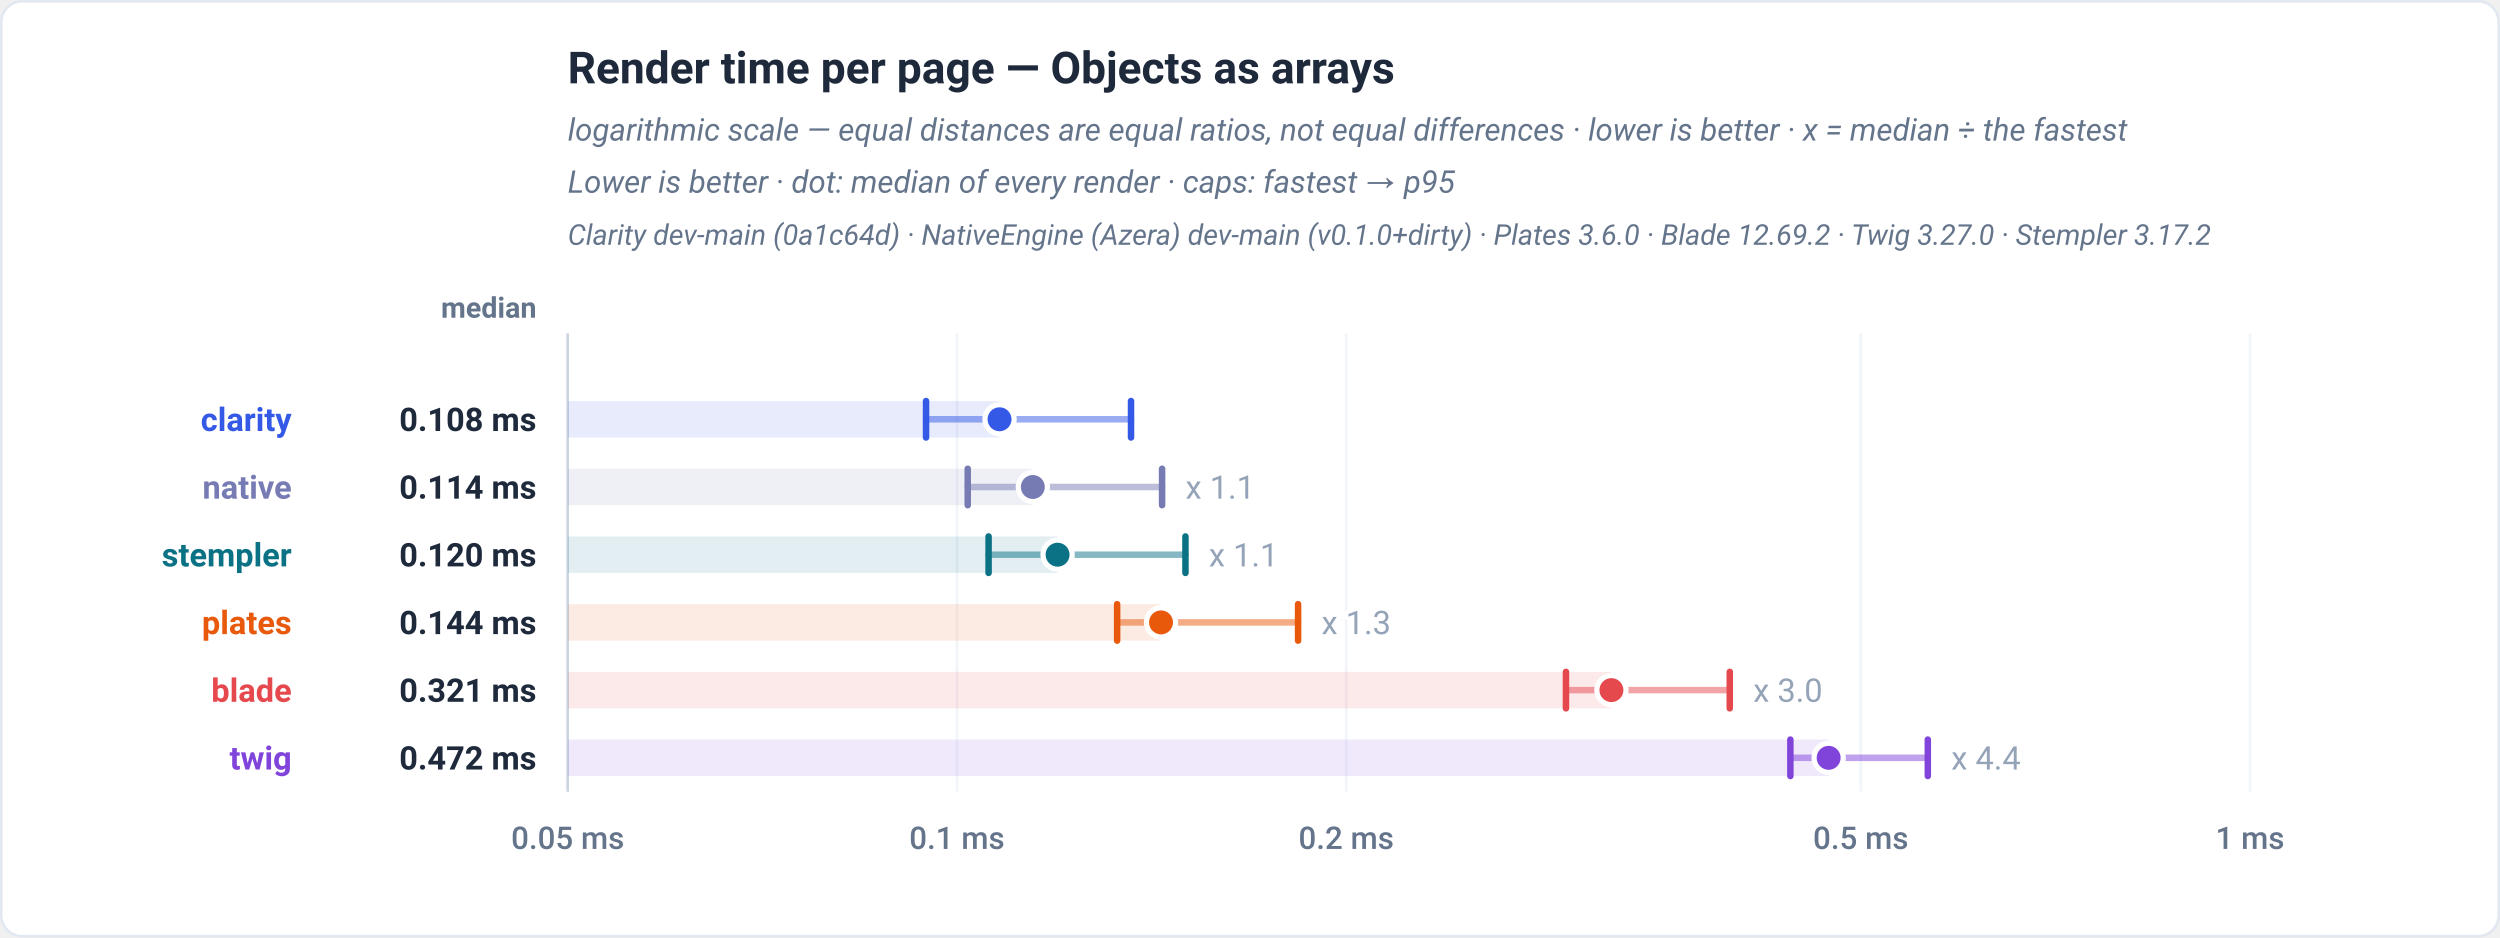
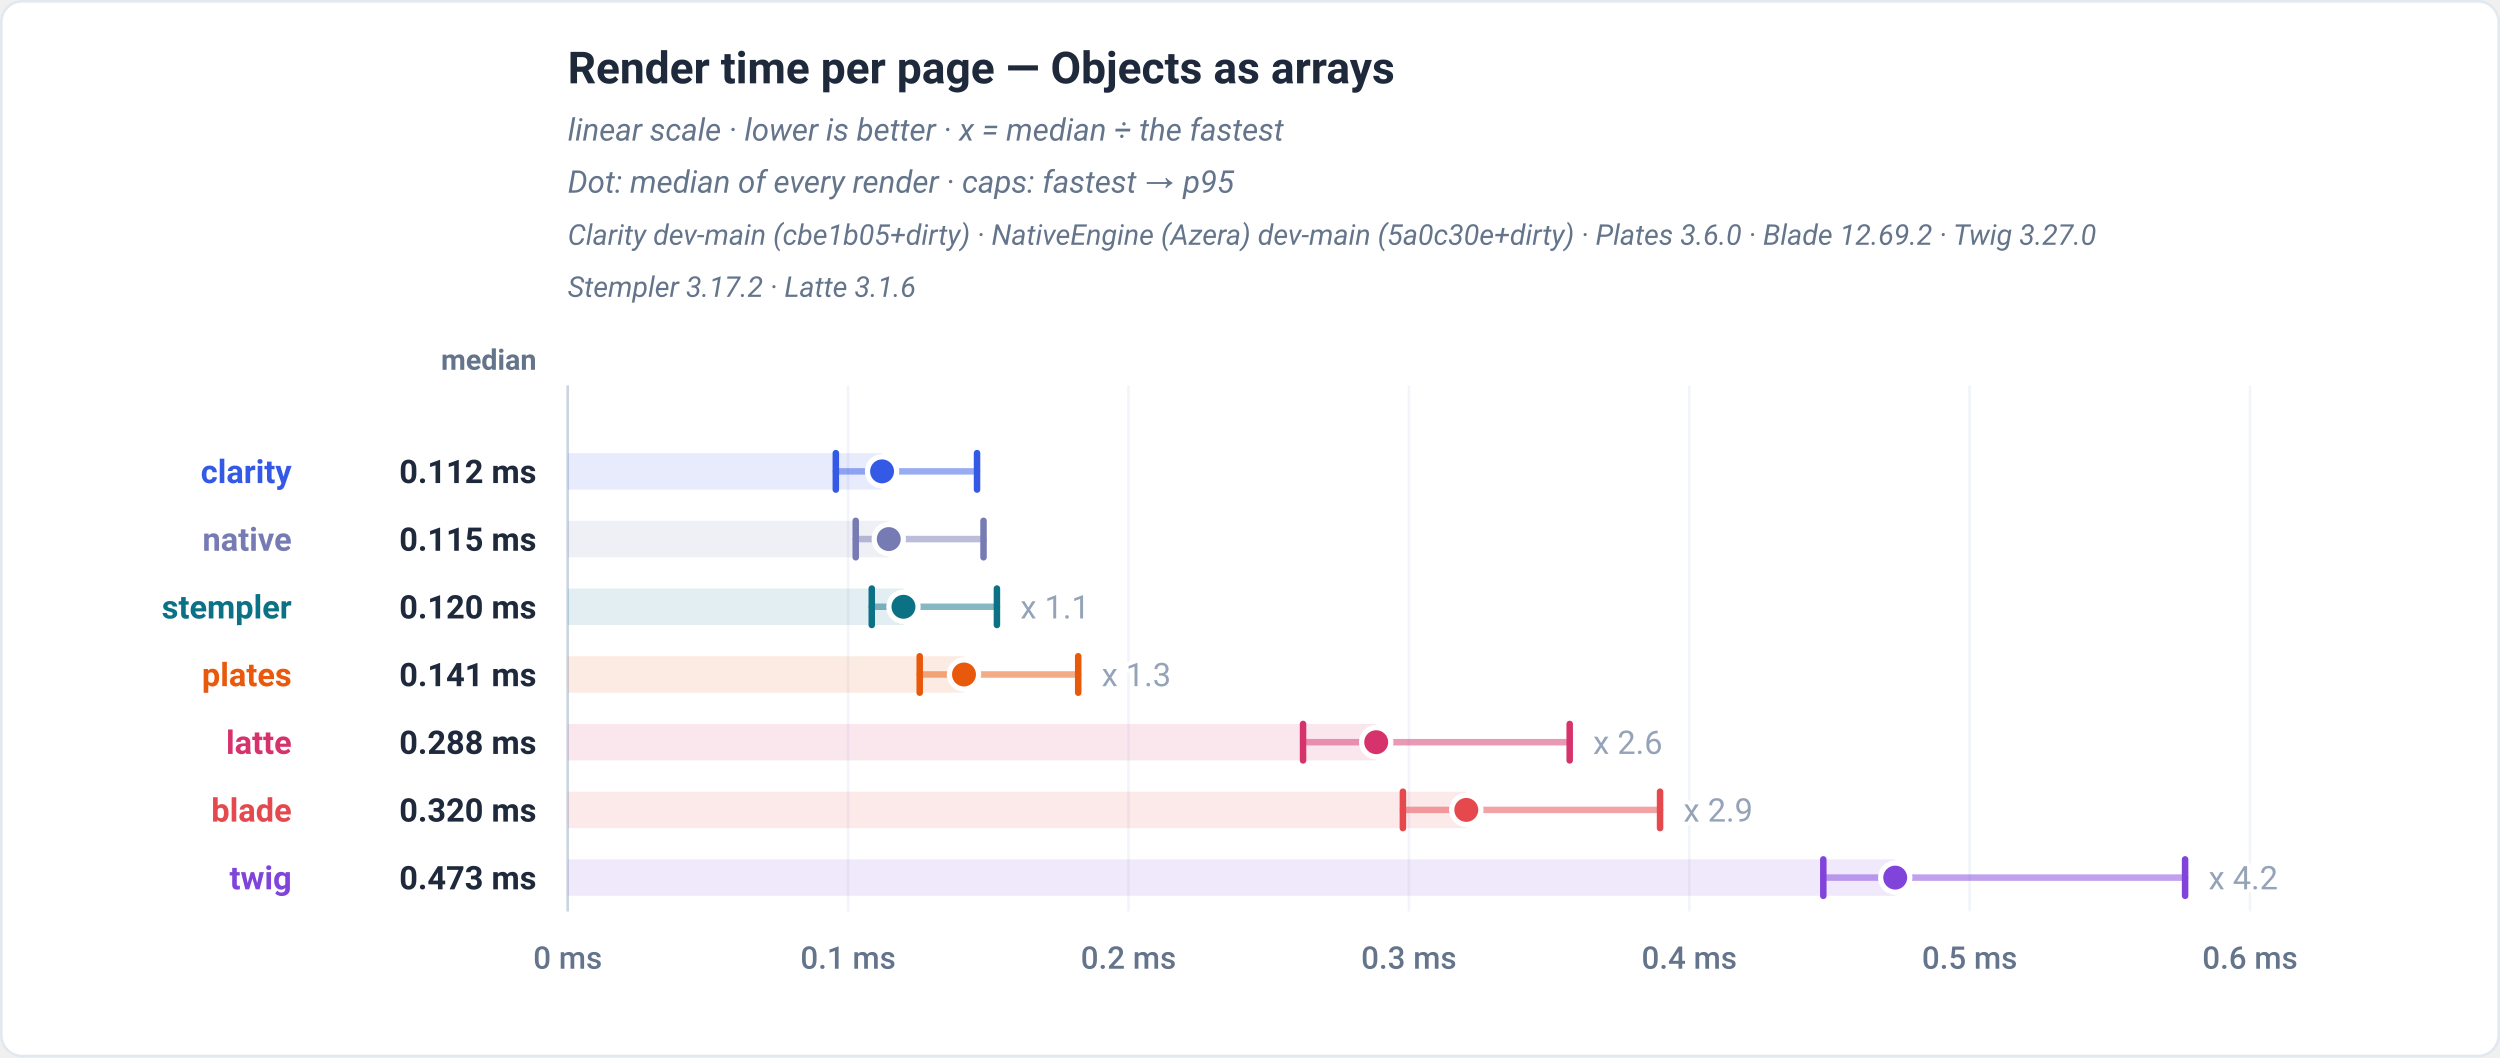
- <svg xmlns="http://www.w3.org/2000/svg" viewBox="0 0 960 360" width="960" height="360" role="img" font-family="-apple-system,BlinkMacSystemFont,'Segoe UI',Roboto,Helvetica,Arial,sans-serif">
-   <rect x="0.5" y="0.5" width="959" height="359" rx="8" fill="#ffffff" stroke="#e2e8f0" />
+ <svg xmlns="http://www.w3.org/2000/svg" viewBox="0 0 960 406" width="960" height="406" role="img" font-family="-apple-system,BlinkMacSystemFont,'Segoe UI',Roboto,Helvetica,Arial,sans-serif">
+   <rect x="0.5" y="0.5" width="959" height="405" rx="8" fill="#ffffff" stroke="#e2e8f0" />
  <text x="218" y="32" font-family="-apple-system,BlinkMacSystemFont,'Segoe UI',Roboto,Helvetica,Arial,sans-serif" font-size="17" font-weight="700" fill="#1e293b" text-anchor="start">Render time per page — Objects as arrays</text>
-   <text x="218" y="54" font-family="-apple-system,BlinkMacSystemFont,'Segoe UI',Roboto,Helvetica,Arial,sans-serif" font-size="12" font-weight="400" fill="#64748b" text-anchor="start" font-style="italic">logarithmic scale — equal distances are equal ratios, not equal differences · lower is better · x = median ÷ the fastest</text>
-   <text x="218" y="74" font-family="-apple-system,BlinkMacSystemFont,'Segoe UI',Roboto,Helvetica,Arial,sans-serif" font-size="12" font-weight="400" fill="#64748b" text-anchor="start" font-style="italic">Lower is better · dot: median of every render · caps: fastest → p95</text>
-   <text x="218" y="94" font-family="-apple-system,BlinkMacSystemFont,'Segoe UI',Roboto,Helvetica,Arial,sans-serif" font-size="11" font-weight="400" fill="#64748b" text-anchor="start" font-style="italic">Clarity dev-main (0a1c64d) · NativeEngine (Azera) dev-main (v0.1.0+dirty) · Plates 3.6.0 · Blade 12.69.2 · Twig 3.27.0 · Stempler 3.17.2</text>
-   <text x="206" y="122" font-family="-apple-system,BlinkMacSystemFont,'Segoe UI',Roboto,Helvetica,Arial,sans-serif" font-size="11" font-weight="600" fill="#64748b" text-anchor="end">median</text>
-   <line x1="218" y1="128" x2="218" y2="304" stroke="#f1f5f9" stroke-width="1" />
-   <text x="218" y="326" font-family="-apple-system,BlinkMacSystemFont,'Segoe UI',Roboto,Helvetica,Arial,sans-serif" font-size="12" font-weight="500" fill="#64748b" text-anchor="middle">0.05 ms</text>
-   <line x1="367.47" y1="128" x2="367.47" y2="304" stroke="#f1f5f9" stroke-width="1" />
-   <text x="367.47" y="326" font-family="-apple-system,BlinkMacSystemFont,'Segoe UI',Roboto,Helvetica,Arial,sans-serif" font-size="12" font-weight="500" fill="#64748b" text-anchor="middle">0.1 ms</text>
-   <line x1="516.94" y1="128" x2="516.94" y2="304" stroke="#f1f5f9" stroke-width="1" />
-   <text x="516.94" y="326" font-family="-apple-system,BlinkMacSystemFont,'Segoe UI',Roboto,Helvetica,Arial,sans-serif" font-size="12" font-weight="500" fill="#64748b" text-anchor="middle">0.2 ms</text>
-   <line x1="714.53" y1="128" x2="714.53" y2="304" stroke="#f1f5f9" stroke-width="1" />
-   <text x="714.53" y="326" font-family="-apple-system,BlinkMacSystemFont,'Segoe UI',Roboto,Helvetica,Arial,sans-serif" font-size="12" font-weight="500" fill="#64748b" text-anchor="middle">0.5 ms</text>
-   <line x1="864" y1="128" x2="864" y2="304" stroke="#f1f5f9" stroke-width="1" />
-   <text x="864" y="326" font-family="-apple-system,BlinkMacSystemFont,'Segoe UI',Roboto,Helvetica,Arial,sans-serif" font-size="12" font-weight="500" fill="#64748b" text-anchor="middle">1 ms</text>
-   <line x1="218" y1="128" x2="218" y2="304" stroke="#cbd5e1" stroke-width="1" />
-   <rect x="218" y="154" width="165.82" height="14" fill="#3459e6" fill-opacity="0.12" />
-   <line x1="355.6" y1="161" x2="434.31" y2="161" stroke="#3459e6" stroke-width="2.5" stroke-linecap="round" opacity="0.5" />
-   <line x1="355.6" y1="154" x2="355.6" y2="168" stroke="#3459e6" stroke-width="2.5" stroke-linecap="round" />
-   <line x1="434.31" y1="154" x2="434.31" y2="168" stroke="#3459e6" stroke-width="2.5" stroke-linecap="round" />
-   <circle cx="383.82" cy="161" r="5.6" fill="#3459e6" stroke="#ffffff" stroke-width="2" />
-   <text x="112" y="165.5" font-family="-apple-system,BlinkMacSystemFont,'Segoe UI',Roboto,Helvetica,Arial,sans-serif" font-size="12.5" font-weight="700" fill="#3459e6" text-anchor="end">clarity</text>
-   <text x="206" y="165.5" font-family="-apple-system,BlinkMacSystemFont,'Segoe UI',Roboto,Helvetica,Arial,sans-serif" font-size="12.5" font-weight="700" fill="#1e293b" text-anchor="end">0.108 ms</text>
-   <rect x="218" y="180" width="178.6" height="14" fill="#777bb3" fill-opacity="0.12" />
-   <line x1="371.61" y1="187" x2="446.24" y2="187" stroke="#777bb3" stroke-width="2.5" stroke-linecap="round" opacity="0.5" />
-   <line x1="371.61" y1="180" x2="371.61" y2="194" stroke="#777bb3" stroke-width="2.5" stroke-linecap="round" />
-   <line x1="446.24" y1="180" x2="446.24" y2="194" stroke="#777bb3" stroke-width="2.5" stroke-linecap="round" />
-   <circle cx="396.6" cy="187" r="5.6" fill="#777bb3" stroke="#ffffff" stroke-width="2" />
-   <text x="455.24" y="191.5" font-family="-apple-system,BlinkMacSystemFont,'Segoe UI',Roboto,Helvetica,Arial,sans-serif" font-size="12.5" font-weight="400" fill="#94a3b8" text-anchor="start" stroke="#ffffff" stroke-width="3" paint-order="stroke" stroke-linejoin="round">x 1.1</text>
-   <text x="112" y="191.5" font-family="-apple-system,BlinkMacSystemFont,'Segoe UI',Roboto,Helvetica,Arial,sans-serif" font-size="12.5" font-weight="700" fill="#777bb3" text-anchor="end">native</text>
-   <text x="206" y="191.5" font-family="-apple-system,BlinkMacSystemFont,'Segoe UI',Roboto,Helvetica,Arial,sans-serif" font-size="12.5" font-weight="700" fill="#1e293b" text-anchor="end">0.114 ms</text>
-   <rect x="218" y="206" width="188.11" height="14" fill="#0b7285" fill-opacity="0.12" />
-   <line x1="379.62" y1="213" x2="455.21" y2="213" stroke="#0b7285" stroke-width="2.5" stroke-linecap="round" opacity="0.5" />
-   <line x1="379.62" y1="206" x2="379.62" y2="220" stroke="#0b7285" stroke-width="2.5" stroke-linecap="round" />
-   <line x1="455.21" y1="206" x2="455.21" y2="220" stroke="#0b7285" stroke-width="2.5" stroke-linecap="round" />
-   <circle cx="406.11" cy="213" r="5.6" fill="#0b7285" stroke="#ffffff" stroke-width="2" />
-   <text x="464.21" y="217.5" font-family="-apple-system,BlinkMacSystemFont,'Segoe UI',Roboto,Helvetica,Arial,sans-serif" font-size="12.5" font-weight="400" fill="#94a3b8" text-anchor="start" stroke="#ffffff" stroke-width="3" paint-order="stroke" stroke-linejoin="round">x 1.1</text>
-   <text x="112" y="217.5" font-family="-apple-system,BlinkMacSystemFont,'Segoe UI',Roboto,Helvetica,Arial,sans-serif" font-size="12.5" font-weight="700" fill="#0b7285" text-anchor="end">stempler</text>
-   <text x="206" y="217.5" font-family="-apple-system,BlinkMacSystemFont,'Segoe UI',Roboto,Helvetica,Arial,sans-serif" font-size="12.5" font-weight="700" fill="#1e293b" text-anchor="end">0.120 ms</text>
-   <rect x="218" y="232" width="227.83" height="14" fill="#e8590c" fill-opacity="0.12" />
-   <line x1="428.98" y1="239" x2="498.46" y2="239" stroke="#e8590c" stroke-width="2.5" stroke-linecap="round" opacity="0.5" />
-   <line x1="428.98" y1="232" x2="428.98" y2="246" stroke="#e8590c" stroke-width="2.5" stroke-linecap="round" />
-   <line x1="498.46" y1="232" x2="498.46" y2="246" stroke="#e8590c" stroke-width="2.5" stroke-linecap="round" />
-   <circle cx="445.83" cy="239" r="5.6" fill="#e8590c" stroke="#ffffff" stroke-width="2" />
-   <text x="507.46" y="243.5" font-family="-apple-system,BlinkMacSystemFont,'Segoe UI',Roboto,Helvetica,Arial,sans-serif" font-size="12.5" font-weight="400" fill="#94a3b8" text-anchor="start" stroke="#ffffff" stroke-width="3" paint-order="stroke" stroke-linejoin="round">x 1.3</text>
-   <text x="112" y="243.5" font-family="-apple-system,BlinkMacSystemFont,'Segoe UI',Roboto,Helvetica,Arial,sans-serif" font-size="12.5" font-weight="700" fill="#e8590c" text-anchor="end">plates</text>
-   <text x="206" y="243.5" font-family="-apple-system,BlinkMacSystemFont,'Segoe UI',Roboto,Helvetica,Arial,sans-serif" font-size="12.5" font-weight="700" fill="#1e293b" text-anchor="end">0.144 ms</text>
-   <rect x="218" y="258" width="400.78" height="14" fill="#e5484d" fill-opacity="0.12" />
-   <line x1="601.33" y1="265" x2="664.23" y2="265" stroke="#e5484d" stroke-width="2.5" stroke-linecap="round" opacity="0.5" />
-   <line x1="601.33" y1="258" x2="601.33" y2="272" stroke="#e5484d" stroke-width="2.5" stroke-linecap="round" />
-   <line x1="664.23" y1="258" x2="664.23" y2="272" stroke="#e5484d" stroke-width="2.5" stroke-linecap="round" />
-   <circle cx="618.78" cy="265" r="5.6" fill="#e5484d" stroke="#ffffff" stroke-width="2" />
-   <text x="673.23" y="269.5" font-family="-apple-system,BlinkMacSystemFont,'Segoe UI',Roboto,Helvetica,Arial,sans-serif" font-size="12.5" font-weight="400" fill="#94a3b8" text-anchor="start" stroke="#ffffff" stroke-width="3" paint-order="stroke" stroke-linejoin="round">x 3.0</text>
-   <text x="112" y="269.5" font-family="-apple-system,BlinkMacSystemFont,'Segoe UI',Roboto,Helvetica,Arial,sans-serif" font-size="12.5" font-weight="700" fill="#e5484d" text-anchor="end">blade</text>
-   <text x="206" y="269.5" font-family="-apple-system,BlinkMacSystemFont,'Segoe UI',Roboto,Helvetica,Arial,sans-serif" font-size="12.5" font-weight="700" fill="#1e293b" text-anchor="end">0.321 ms</text>
-   <rect x="218" y="284" width="484.2" height="14" fill="#8044db" fill-opacity="0.12" />
-   <line x1="687.5" y1="291" x2="740.28" y2="291" stroke="#8044db" stroke-width="2.5" stroke-linecap="round" opacity="0.5" />
-   <line x1="687.5" y1="284" x2="687.5" y2="298" stroke="#8044db" stroke-width="2.5" stroke-linecap="round" />
-   <line x1="740.28" y1="284" x2="740.28" y2="298" stroke="#8044db" stroke-width="2.5" stroke-linecap="round" />
-   <circle cx="702.2" cy="291" r="5.6" fill="#8044db" stroke="#ffffff" stroke-width="2" />
-   <text x="749.28" y="295.5" font-family="-apple-system,BlinkMacSystemFont,'Segoe UI',Roboto,Helvetica,Arial,sans-serif" font-size="12.5" font-weight="400" fill="#94a3b8" text-anchor="start" stroke="#ffffff" stroke-width="3" paint-order="stroke" stroke-linejoin="round">x 4.4</text>
-   <text x="112" y="295.5" font-family="-apple-system,BlinkMacSystemFont,'Segoe UI',Roboto,Helvetica,Arial,sans-serif" font-size="12.5" font-weight="700" fill="#8044db" text-anchor="end">twig</text>
-   <text x="206" y="295.5" font-family="-apple-system,BlinkMacSystemFont,'Segoe UI',Roboto,Helvetica,Arial,sans-serif" font-size="12.5" font-weight="700" fill="#1e293b" text-anchor="end">0.472 ms</text>
+   <text x="218" y="54" font-family="-apple-system,BlinkMacSystemFont,'Segoe UI',Roboto,Helvetica,Arial,sans-serif" font-size="12" font-weight="400" fill="#64748b" text-anchor="start" font-style="italic">linear scale · lower is better · x = median ÷ the fastest</text>
+   <text x="218" y="74" font-family="-apple-system,BlinkMacSystemFont,'Segoe UI',Roboto,Helvetica,Arial,sans-serif" font-size="12" font-weight="400" fill="#64748b" text-anchor="start" font-style="italic">Dot: median of every render · caps: fastest → p95</text>
+   <text x="218" y="94" font-family="-apple-system,BlinkMacSystemFont,'Segoe UI',Roboto,Helvetica,Arial,sans-serif" font-size="11" font-weight="400" fill="#64748b" text-anchor="start" font-style="italic">Clarity dev-main (cbe1b05+dirty) · NativeEngine (Azera) dev-main (5a0c30e+dirty) · Plates 3.6.0 · Blade 12.69.2 · Twig 3.27.0</text>
+   <text x="218" y="114" font-family="-apple-system,BlinkMacSystemFont,'Segoe UI',Roboto,Helvetica,Arial,sans-serif" font-size="11" font-weight="400" fill="#64748b" text-anchor="start" font-style="italic">Stempler 3.17.2 · Latte 3.1.6</text>
+   <text x="206" y="142" font-family="-apple-system,BlinkMacSystemFont,'Segoe UI',Roboto,Helvetica,Arial,sans-serif" font-size="11" font-weight="600" fill="#64748b" text-anchor="end">median</text>
+   <line x1="218" y1="148" x2="218" y2="350" stroke="#f1f5f9" stroke-width="1" />
+   <text x="218" y="372" font-family="-apple-system,BlinkMacSystemFont,'Segoe UI',Roboto,Helvetica,Arial,sans-serif" font-size="12" font-weight="500" fill="#64748b" text-anchor="middle">0 ms</text>
+   <line x1="325.67" y1="148" x2="325.67" y2="350" stroke="#f1f5f9" stroke-width="1" />
+   <text x="325.67" y="372" font-family="-apple-system,BlinkMacSystemFont,'Segoe UI',Roboto,Helvetica,Arial,sans-serif" font-size="12" font-weight="500" fill="#64748b" text-anchor="middle">0.1 ms</text>
+   <line x1="433.33" y1="148" x2="433.33" y2="350" stroke="#f1f5f9" stroke-width="1" />
+   <text x="433.33" y="372" font-family="-apple-system,BlinkMacSystemFont,'Segoe UI',Roboto,Helvetica,Arial,sans-serif" font-size="12" font-weight="500" fill="#64748b" text-anchor="middle">0.2 ms</text>
+   <line x1="541" y1="148" x2="541" y2="350" stroke="#f1f5f9" stroke-width="1" />
+   <text x="541" y="372" font-family="-apple-system,BlinkMacSystemFont,'Segoe UI',Roboto,Helvetica,Arial,sans-serif" font-size="12" font-weight="500" fill="#64748b" text-anchor="middle">0.3 ms</text>
+   <line x1="648.67" y1="148" x2="648.67" y2="350" stroke="#f1f5f9" stroke-width="1" />
+   <text x="648.67" y="372" font-family="-apple-system,BlinkMacSystemFont,'Segoe UI',Roboto,Helvetica,Arial,sans-serif" font-size="12" font-weight="500" fill="#64748b" text-anchor="middle">0.4 ms</text>
+   <line x1="756.33" y1="148" x2="756.33" y2="350" stroke="#f1f5f9" stroke-width="1" />
+   <text x="756.33" y="372" font-family="-apple-system,BlinkMacSystemFont,'Segoe UI',Roboto,Helvetica,Arial,sans-serif" font-size="12" font-weight="500" fill="#64748b" text-anchor="middle">0.5 ms</text>
+   <line x1="864" y1="148" x2="864" y2="350" stroke="#f1f5f9" stroke-width="1" />
+   <text x="864" y="372" font-family="-apple-system,BlinkMacSystemFont,'Segoe UI',Roboto,Helvetica,Arial,sans-serif" font-size="12" font-weight="500" fill="#64748b" text-anchor="middle">0.6 ms</text>
+   <line x1="218" y1="148" x2="218" y2="350" stroke="#cbd5e1" stroke-width="1" />
+   <rect x="218" y="174" width="120.71" height="14" fill="#3459e6" fill-opacity="0.12" />
+   <line x1="320.96" y1="181" x2="375.18" y2="181" stroke="#3459e6" stroke-width="2.5" stroke-linecap="round" opacity="0.5" />
+   <line x1="320.96" y1="174" x2="320.96" y2="188" stroke="#3459e6" stroke-width="2.5" stroke-linecap="round" />
+   <line x1="375.18" y1="174" x2="375.18" y2="188" stroke="#3459e6" stroke-width="2.5" stroke-linecap="round" />
+   <circle cx="338.71" cy="181" r="5.6" fill="#3459e6" stroke="#ffffff" stroke-width="2" />
+   <text x="112" y="185.5" font-family="-apple-system,BlinkMacSystemFont,'Segoe UI',Roboto,Helvetica,Arial,sans-serif" font-size="12.5" font-weight="700" fill="#3459e6" text-anchor="end">clarity</text>
+   <text x="206" y="185.5" font-family="-apple-system,BlinkMacSystemFont,'Segoe UI',Roboto,Helvetica,Arial,sans-serif" font-size="12.5" font-weight="700" fill="#1e293b" text-anchor="end">0.112 ms</text>
+   <rect x="218" y="200" width="123.28" height="14" fill="#777bb3" fill-opacity="0.12" />
+   <line x1="328.6" y1="207" x2="377.67" y2="207" stroke="#777bb3" stroke-width="2.5" stroke-linecap="round" opacity="0.5" />
+   <line x1="328.6" y1="200" x2="328.6" y2="214" stroke="#777bb3" stroke-width="2.5" stroke-linecap="round" />
+   <line x1="377.67" y1="200" x2="377.67" y2="214" stroke="#777bb3" stroke-width="2.5" stroke-linecap="round" />
+   <circle cx="341.28" cy="207" r="5.6" fill="#777bb3" stroke="#ffffff" stroke-width="2" />
+   <text x="112" y="211.5" font-family="-apple-system,BlinkMacSystemFont,'Segoe UI',Roboto,Helvetica,Arial,sans-serif" font-size="12.5" font-weight="700" fill="#777bb3" text-anchor="end">native</text>
+   <text x="206" y="211.5" font-family="-apple-system,BlinkMacSystemFont,'Segoe UI',Roboto,Helvetica,Arial,sans-serif" font-size="12.5" font-weight="700" fill="#1e293b" text-anchor="end">0.115 ms</text>
+   <rect x="218" y="226" width="128.93" height="14" fill="#0b7285" fill-opacity="0.12" />
+   <line x1="334.76" y1="233" x2="382.82" y2="233" stroke="#0b7285" stroke-width="2.5" stroke-linecap="round" opacity="0.5" />
+   <line x1="334.76" y1="226" x2="334.76" y2="240" stroke="#0b7285" stroke-width="2.5" stroke-linecap="round" />
+   <line x1="382.82" y1="226" x2="382.82" y2="240" stroke="#0b7285" stroke-width="2.5" stroke-linecap="round" />
+   <circle cx="346.93" cy="233" r="5.6" fill="#0b7285" stroke="#ffffff" stroke-width="2" />
+   <text x="391.82" y="237.5" font-family="-apple-system,BlinkMacSystemFont,'Segoe UI',Roboto,Helvetica,Arial,sans-serif" font-size="12.5" font-weight="400" fill="#94a3b8" text-anchor="start" stroke="#ffffff" stroke-width="3" paint-order="stroke" stroke-linejoin="round">x 1.1</text>
+   <text x="112" y="237.5" font-family="-apple-system,BlinkMacSystemFont,'Segoe UI',Roboto,Helvetica,Arial,sans-serif" font-size="12.5" font-weight="700" fill="#0b7285" text-anchor="end">stempler</text>
+   <text x="206" y="237.5" font-family="-apple-system,BlinkMacSystemFont,'Segoe UI',Roboto,Helvetica,Arial,sans-serif" font-size="12.5" font-weight="700" fill="#1e293b" text-anchor="end">0.120 ms</text>
+   <rect x="218" y="252" width="152.17" height="14" fill="#e8590c" fill-opacity="0.12" />
+   <line x1="353.17" y1="259" x2="414.03" y2="259" stroke="#e8590c" stroke-width="2.5" stroke-linecap="round" opacity="0.5" />
+   <line x1="353.17" y1="252" x2="353.17" y2="266" stroke="#e8590c" stroke-width="2.5" stroke-linecap="round" />
+   <line x1="414.03" y1="252" x2="414.03" y2="266" stroke="#e8590c" stroke-width="2.5" stroke-linecap="round" />
+   <circle cx="370.17" cy="259" r="5.6" fill="#e8590c" stroke="#ffffff" stroke-width="2" />
+   <text x="423.03" y="263.5" font-family="-apple-system,BlinkMacSystemFont,'Segoe UI',Roboto,Helvetica,Arial,sans-serif" font-size="12.5" font-weight="400" fill="#94a3b8" text-anchor="start" stroke="#ffffff" stroke-width="3" paint-order="stroke" stroke-linejoin="round">x 1.3</text>
+   <text x="112" y="263.5" font-family="-apple-system,BlinkMacSystemFont,'Segoe UI',Roboto,Helvetica,Arial,sans-serif" font-size="12.5" font-weight="700" fill="#e8590c" text-anchor="end">plates</text>
+   <text x="206" y="263.5" font-family="-apple-system,BlinkMacSystemFont,'Segoe UI',Roboto,Helvetica,Arial,sans-serif" font-size="12.5" font-weight="700" fill="#1e293b" text-anchor="end">0.141 ms</text>
+   <rect x="218" y="278" width="310.46" height="14" fill="#d6336c" fill-opacity="0.12" />
+   <line x1="500.37" y1="285" x2="602.76" y2="285" stroke="#d6336c" stroke-width="2.5" stroke-linecap="round" opacity="0.5" />
+   <line x1="500.37" y1="278" x2="500.37" y2="292" stroke="#d6336c" stroke-width="2.5" stroke-linecap="round" />
+   <line x1="602.76" y1="278" x2="602.76" y2="292" stroke="#d6336c" stroke-width="2.5" stroke-linecap="round" />
+   <circle cx="528.46" cy="285" r="5.6" fill="#d6336c" stroke="#ffffff" stroke-width="2" />
+   <text x="611.76" y="289.5" font-family="-apple-system,BlinkMacSystemFont,'Segoe UI',Roboto,Helvetica,Arial,sans-serif" font-size="12.5" font-weight="400" fill="#94a3b8" text-anchor="start" stroke="#ffffff" stroke-width="3" paint-order="stroke" stroke-linejoin="round">x 2.6</text>
+   <text x="112" y="289.5" font-family="-apple-system,BlinkMacSystemFont,'Segoe UI',Roboto,Helvetica,Arial,sans-serif" font-size="12.5" font-weight="700" fill="#d6336c" text-anchor="end">latte</text>
+   <text x="206" y="289.5" font-family="-apple-system,BlinkMacSystemFont,'Segoe UI',Roboto,Helvetica,Arial,sans-serif" font-size="12.5" font-weight="700" fill="#1e293b" text-anchor="end">0.288 ms</text>
+   <rect x="218" y="304" width="345.05" height="14" fill="#e5484d" fill-opacity="0.12" />
+   <line x1="538.71" y1="311" x2="637.46" y2="311" stroke="#e5484d" stroke-width="2.5" stroke-linecap="round" opacity="0.5" />
+   <line x1="538.71" y1="304" x2="538.71" y2="318" stroke="#e5484d" stroke-width="2.5" stroke-linecap="round" />
+   <line x1="637.46" y1="304" x2="637.46" y2="318" stroke="#e5484d" stroke-width="2.5" stroke-linecap="round" />
+   <circle cx="563.05" cy="311" r="5.6" fill="#e5484d" stroke="#ffffff" stroke-width="2" />
+   <text x="646.46" y="315.5" font-family="-apple-system,BlinkMacSystemFont,'Segoe UI',Roboto,Helvetica,Arial,sans-serif" font-size="12.5" font-weight="400" fill="#94a3b8" text-anchor="start" stroke="#ffffff" stroke-width="3" paint-order="stroke" stroke-linejoin="round">x 2.9</text>
+   <text x="112" y="315.5" font-family="-apple-system,BlinkMacSystemFont,'Segoe UI',Roboto,Helvetica,Arial,sans-serif" font-size="12.5" font-weight="700" fill="#e5484d" text-anchor="end">blade</text>
+   <text x="206" y="315.5" font-family="-apple-system,BlinkMacSystemFont,'Segoe UI',Roboto,Helvetica,Arial,sans-serif" font-size="12.5" font-weight="700" fill="#1e293b" text-anchor="end">0.320 ms</text>
+   <rect x="218" y="330" width="509.76" height="14" fill="#8044db" fill-opacity="0.12" />
+   <line x1="700.15" y1="337" x2="839.08" y2="337" stroke="#8044db" stroke-width="2.5" stroke-linecap="round" opacity="0.5" />
+   <line x1="700.15" y1="330" x2="700.15" y2="344" stroke="#8044db" stroke-width="2.5" stroke-linecap="round" />
+   <line x1="839.08" y1="330" x2="839.08" y2="344" stroke="#8044db" stroke-width="2.5" stroke-linecap="round" />
+   <circle cx="727.76" cy="337" r="5.6" fill="#8044db" stroke="#ffffff" stroke-width="2" />
+   <text x="848.08" y="341.5" font-family="-apple-system,BlinkMacSystemFont,'Segoe UI',Roboto,Helvetica,Arial,sans-serif" font-size="12.5" font-weight="400" fill="#94a3b8" text-anchor="start" stroke="#ffffff" stroke-width="3" paint-order="stroke" stroke-linejoin="round">x 4.2</text>
+   <text x="112" y="341.5" font-family="-apple-system,BlinkMacSystemFont,'Segoe UI',Roboto,Helvetica,Arial,sans-serif" font-size="12.5" font-weight="700" fill="#8044db" text-anchor="end">twig</text>
+   <text x="206" y="341.5" font-family="-apple-system,BlinkMacSystemFont,'Segoe UI',Roboto,Helvetica,Arial,sans-serif" font-size="12.5" font-weight="700" fill="#1e293b" text-anchor="end">0.473 ms</text>
</svg>
